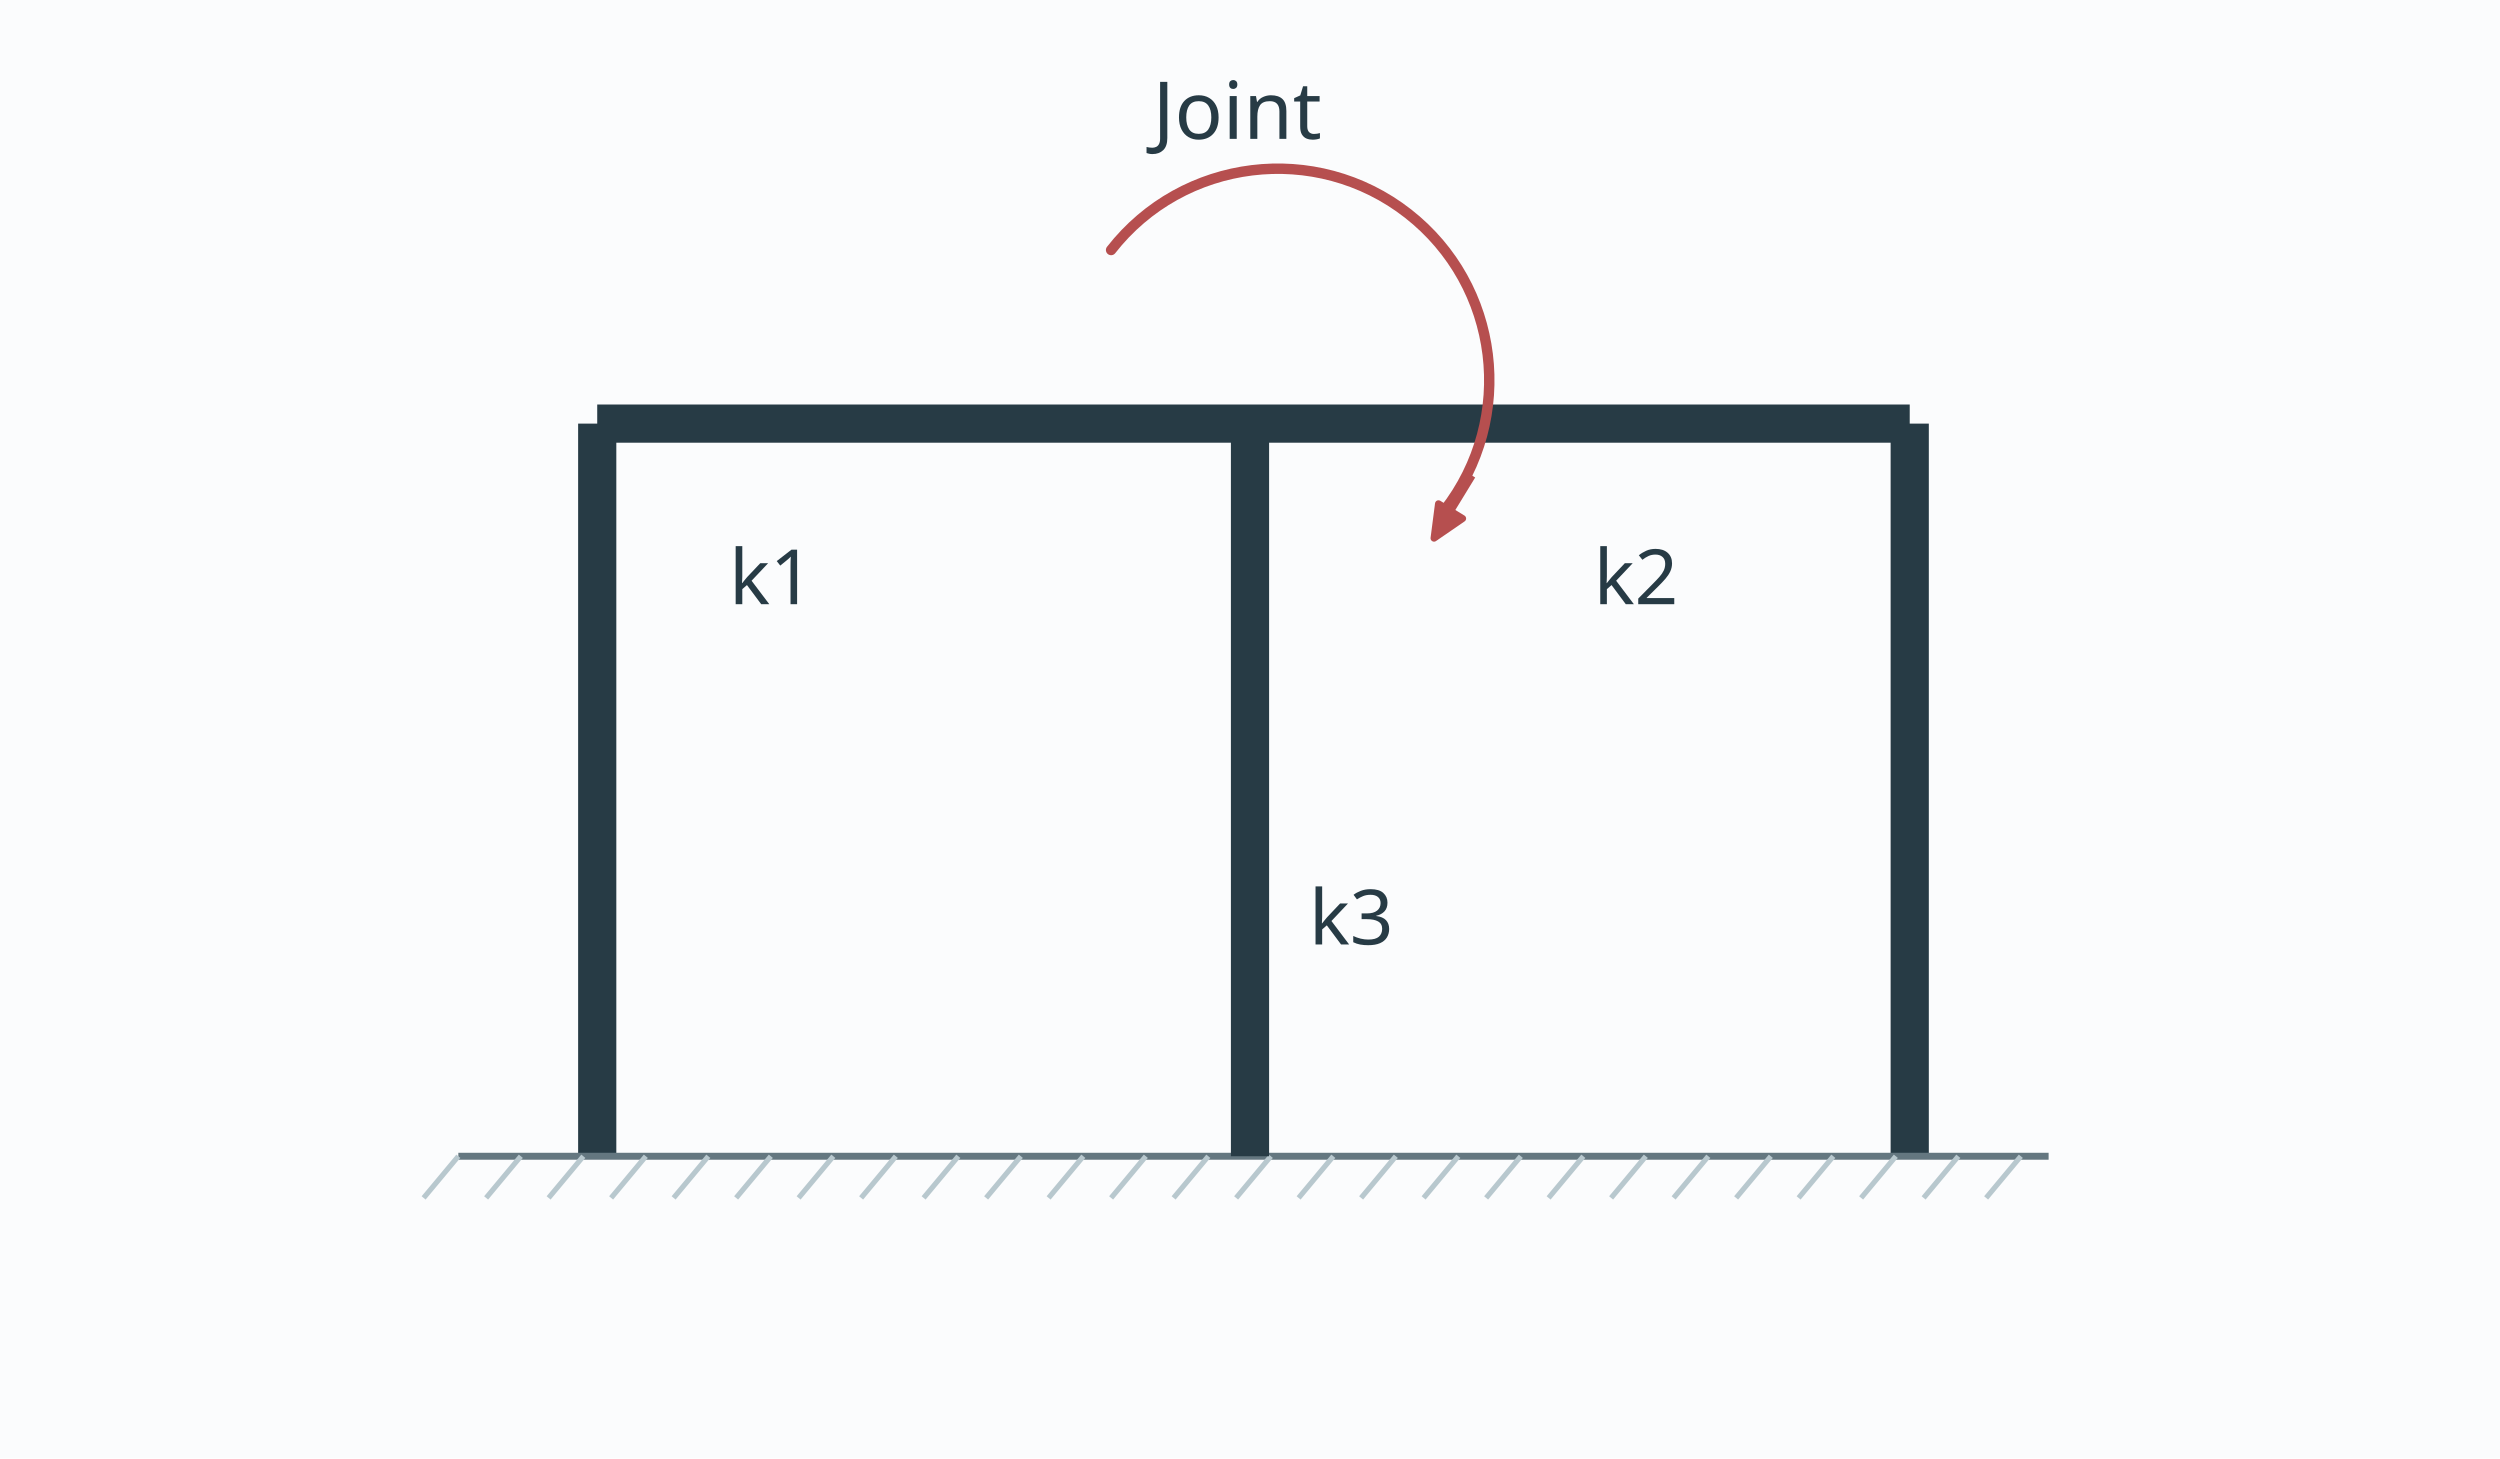
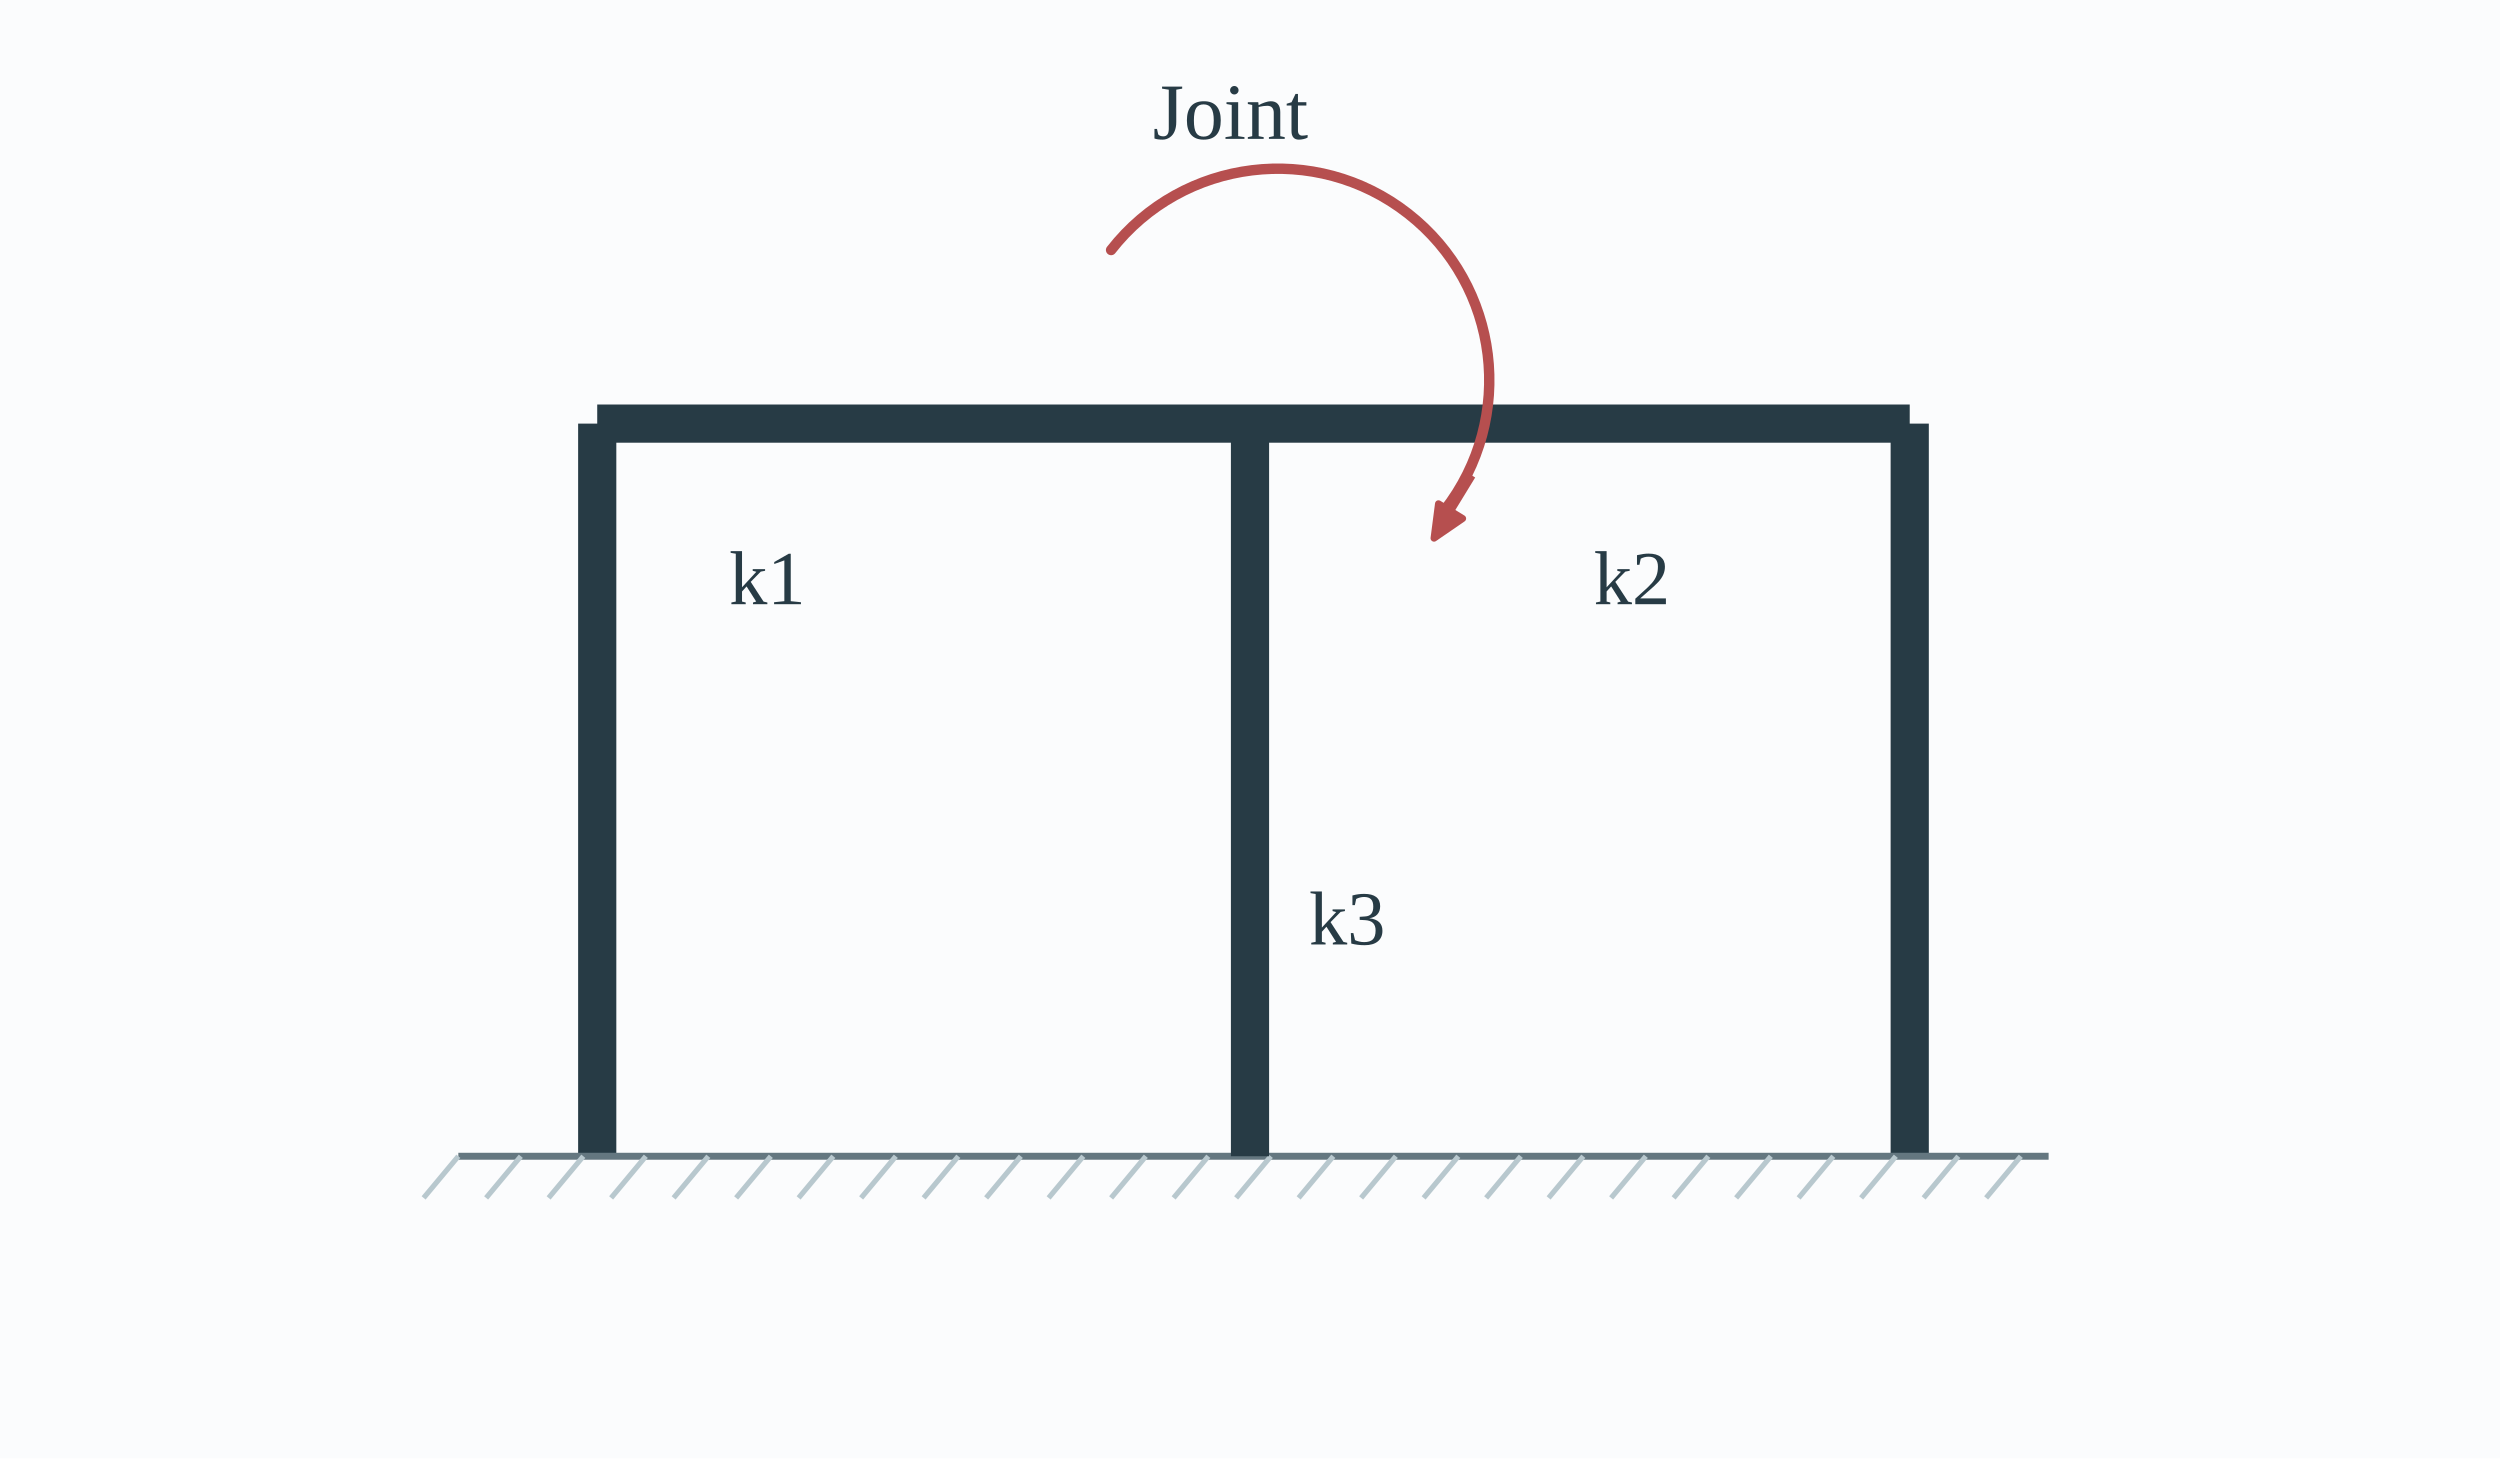
<svg xmlns="http://www.w3.org/2000/svg" viewBox="0 0 720 420" width="720" height="420" role="img" aria-labelledby="title desc">
  <rect width="720" height="420" fill="#fbfcfd" />
-   <g font-family="Verdana, sans-serif" letter-spacing="0">
+   <g font-family="'Times New Roman', Times, serif" letter-spacing="0">
    <line x1="172" y1="333" x2="172" y2="122" stroke="#273b45" stroke-width="11" />
    <line x1="172" y1="122" x2="550" y2="122" stroke="#273b45" stroke-width="11" />
    <line x1="550" y1="122" x2="550" y2="333" stroke="#273b45" stroke-width="11" />
    <line x1="132" y1="333" x2="590" y2="333" stroke="#647780" stroke-width="2" />
    <line x1="132" y1="333" x2="122" y2="345" stroke="#b8c8ce" stroke-width="1.5" />
    <line x1="150" y1="333" x2="140" y2="345" stroke="#b8c8ce" stroke-width="1.5" />
    <line x1="168" y1="333" x2="158" y2="345" stroke="#b8c8ce" stroke-width="1.5" />
    <line x1="186" y1="333" x2="176" y2="345" stroke="#b8c8ce" stroke-width="1.5" />
    <line x1="204" y1="333" x2="194" y2="345" stroke="#b8c8ce" stroke-width="1.5" />
    <line x1="222" y1="333" x2="212" y2="345" stroke="#b8c8ce" stroke-width="1.5" />
    <line x1="240" y1="333" x2="230" y2="345" stroke="#b8c8ce" stroke-width="1.5" />
    <line x1="258" y1="333" x2="248" y2="345" stroke="#b8c8ce" stroke-width="1.5" />
    <line x1="276" y1="333" x2="266" y2="345" stroke="#b8c8ce" stroke-width="1.5" />
    <line x1="294" y1="333" x2="284" y2="345" stroke="#b8c8ce" stroke-width="1.5" />
    <line x1="312" y1="333" x2="302" y2="345" stroke="#b8c8ce" stroke-width="1.5" />
    <line x1="330" y1="333" x2="320" y2="345" stroke="#b8c8ce" stroke-width="1.5" />
    <line x1="348" y1="333" x2="338" y2="345" stroke="#b8c8ce" stroke-width="1.5" />
    <line x1="366" y1="333" x2="356" y2="345" stroke="#b8c8ce" stroke-width="1.5" />
    <line x1="384" y1="333" x2="374" y2="345" stroke="#b8c8ce" stroke-width="1.5" />
    <line x1="402" y1="333" x2="392" y2="345" stroke="#b8c8ce" stroke-width="1.5" />
    <line x1="420" y1="333" x2="410" y2="345" stroke="#b8c8ce" stroke-width="1.5" />
    <line x1="438" y1="333" x2="428" y2="345" stroke="#b8c8ce" stroke-width="1.5" />
    <line x1="456" y1="333" x2="446" y2="345" stroke="#b8c8ce" stroke-width="1.5" />
    <line x1="474" y1="333" x2="464" y2="345" stroke="#b8c8ce" stroke-width="1.5" />
    <line x1="492" y1="333" x2="482" y2="345" stroke="#b8c8ce" stroke-width="1.5" />
    <line x1="510" y1="333" x2="500" y2="345" stroke="#b8c8ce" stroke-width="1.5" />
    <line x1="528" y1="333" x2="518" y2="345" stroke="#b8c8ce" stroke-width="1.5" />
    <line x1="546" y1="333" x2="536" y2="345" stroke="#b8c8ce" stroke-width="1.5" />
    <line x1="564" y1="333" x2="554" y2="345" stroke="#b8c8ce" stroke-width="1.5" />
    <line x1="582" y1="333" x2="572" y2="345" stroke="#b8c8ce" stroke-width="1.5" />
    <line x1="360" y1="122" x2="360" y2="333" stroke="#273b45" stroke-width="11" />
    <path d="M320 72 A60 60 0 1 1 416 147" stroke="#b64f4f" stroke-width="3" fill="none" stroke-linejoin="round" stroke-linecap="round" />
    <line x1="424" y1="137" x2="413" y2="155" stroke="#b64f4f" stroke-width="2" />
    <polygon points="413,155 414.282,145.083 421.241,149.335" fill="#b64f4f" stroke="#b64f4f" stroke-width="2" stroke-linejoin="round" />
    <text x="332" y="40" font-size="23" fill="#273b45" text-anchor="start">Joint</text>
    <text x="210" y="174" font-size="22" fill="#273b45" text-anchor="start">k1</text>
    <text x="459" y="174" font-size="22" fill="#273b45" text-anchor="start">k2</text>
    <text x="377" y="272" font-size="22" fill="#273b45" text-anchor="start">k3</text>
  </g>
</svg>
